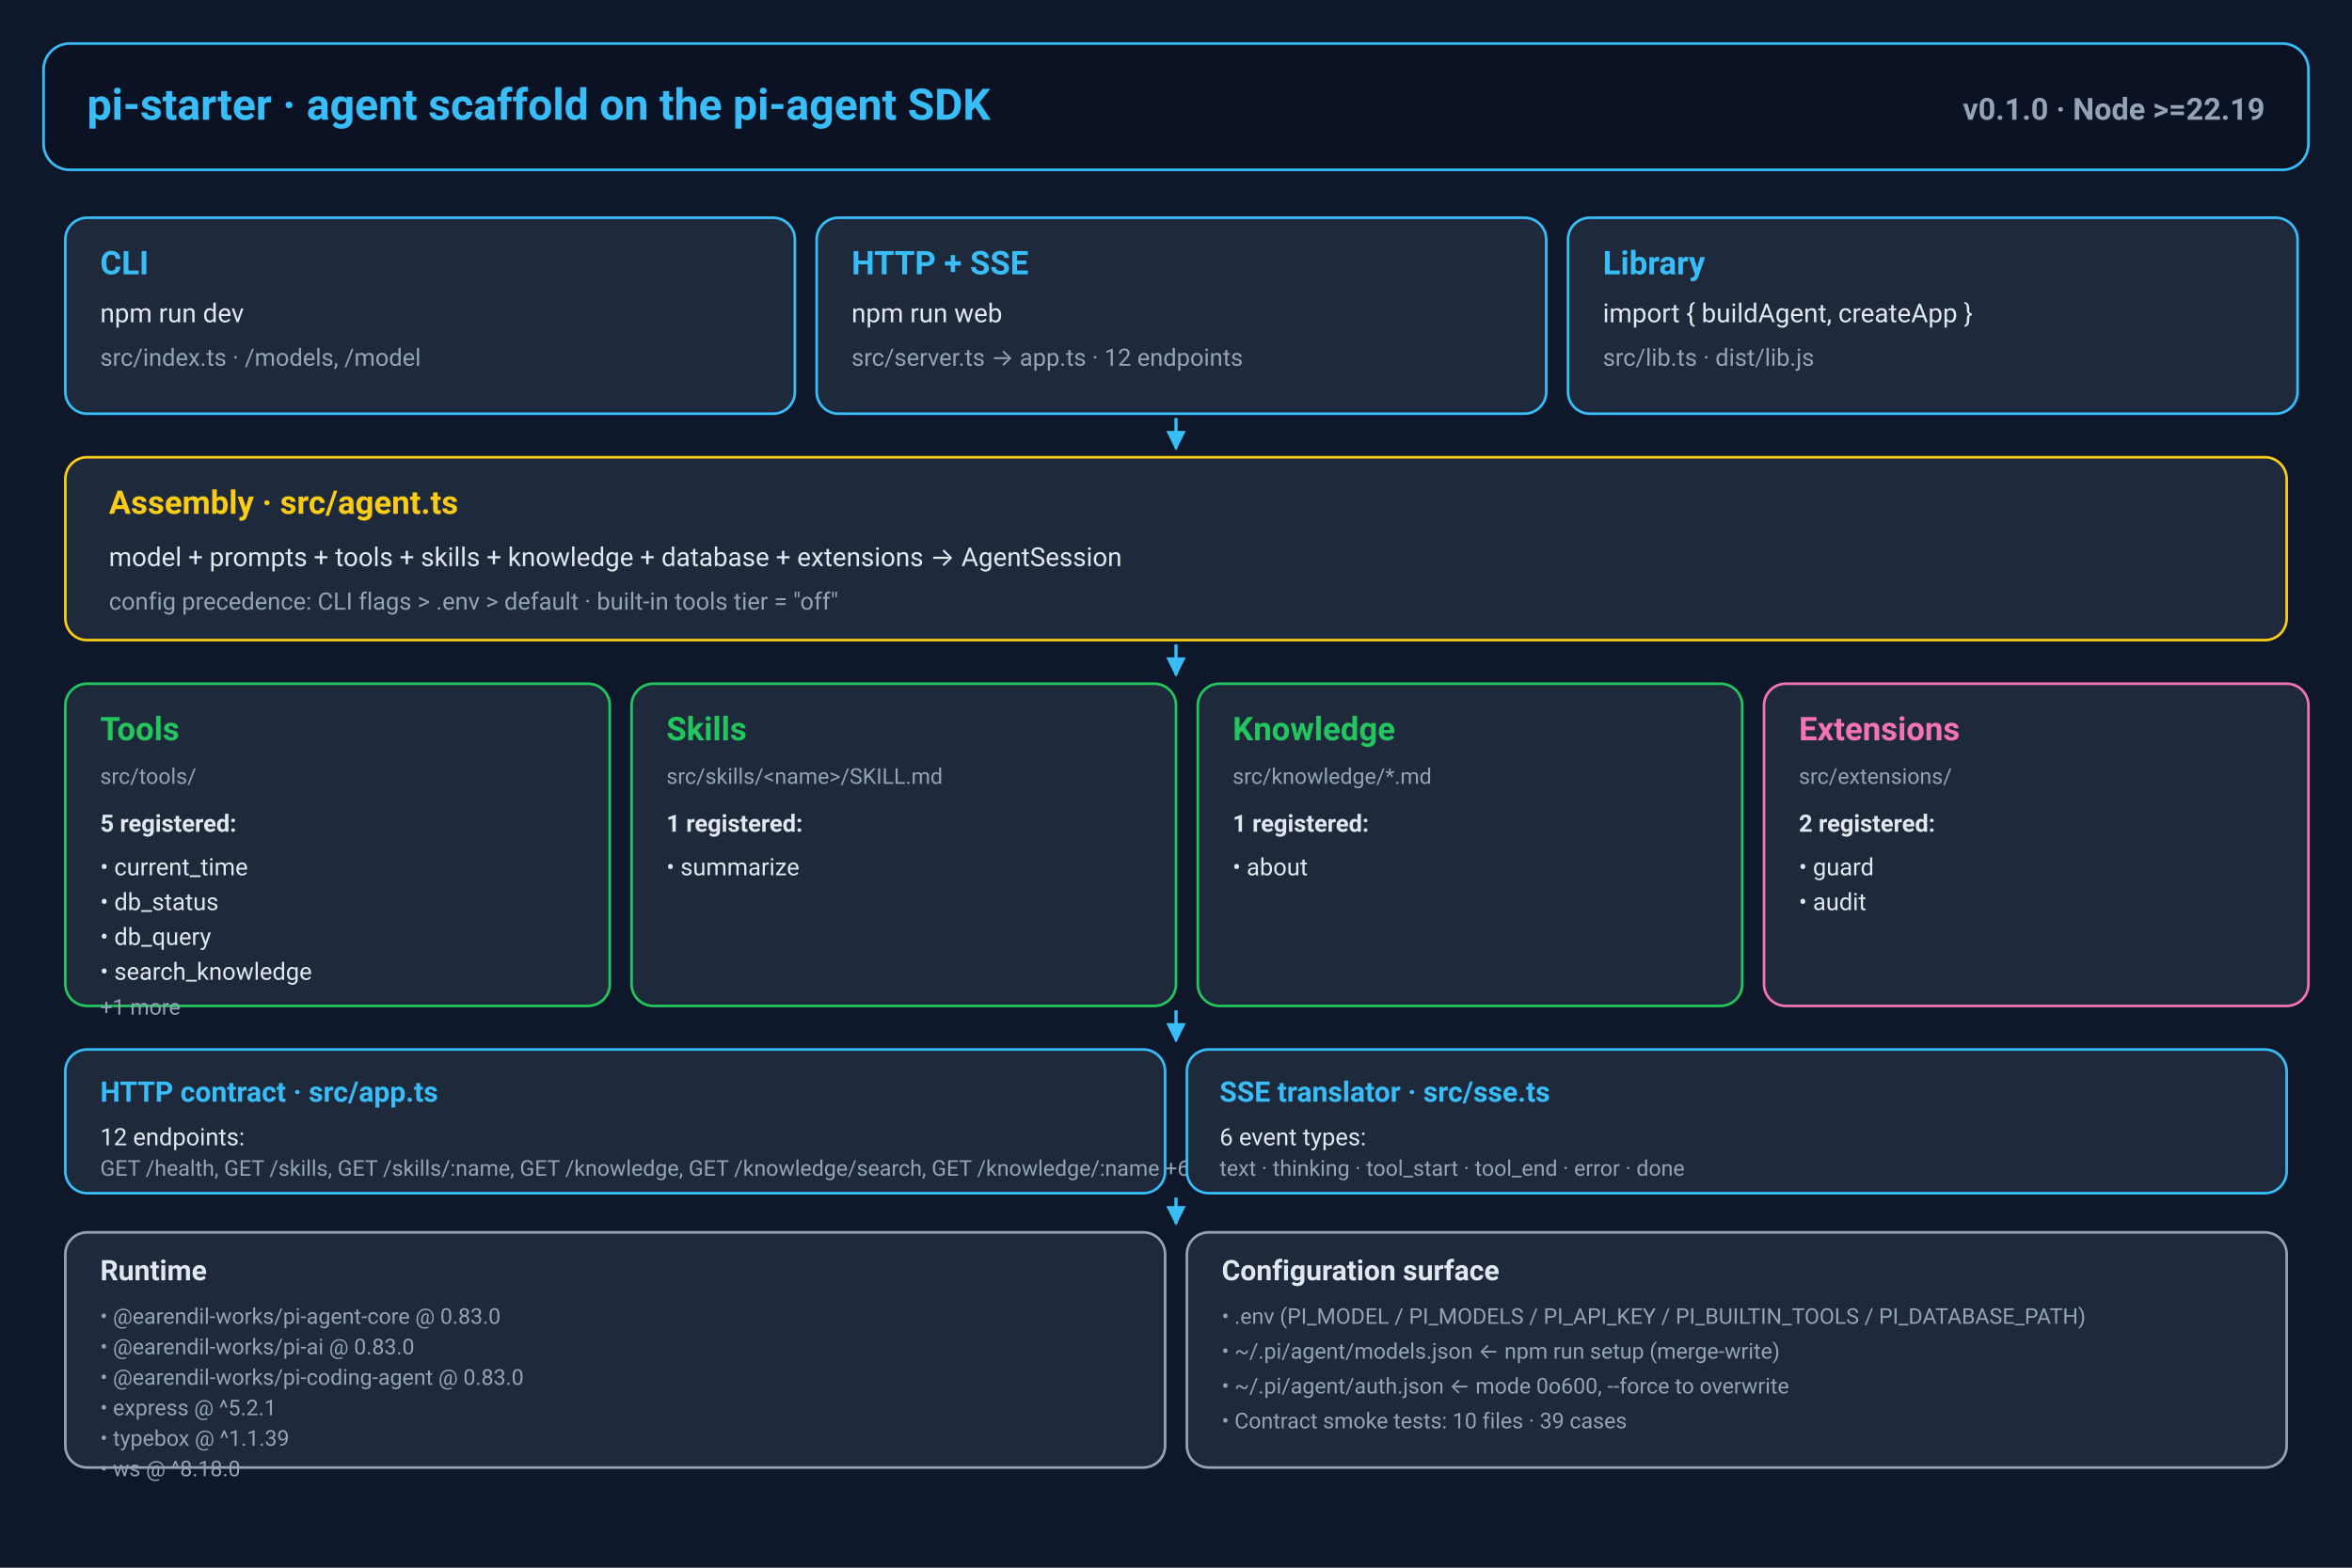
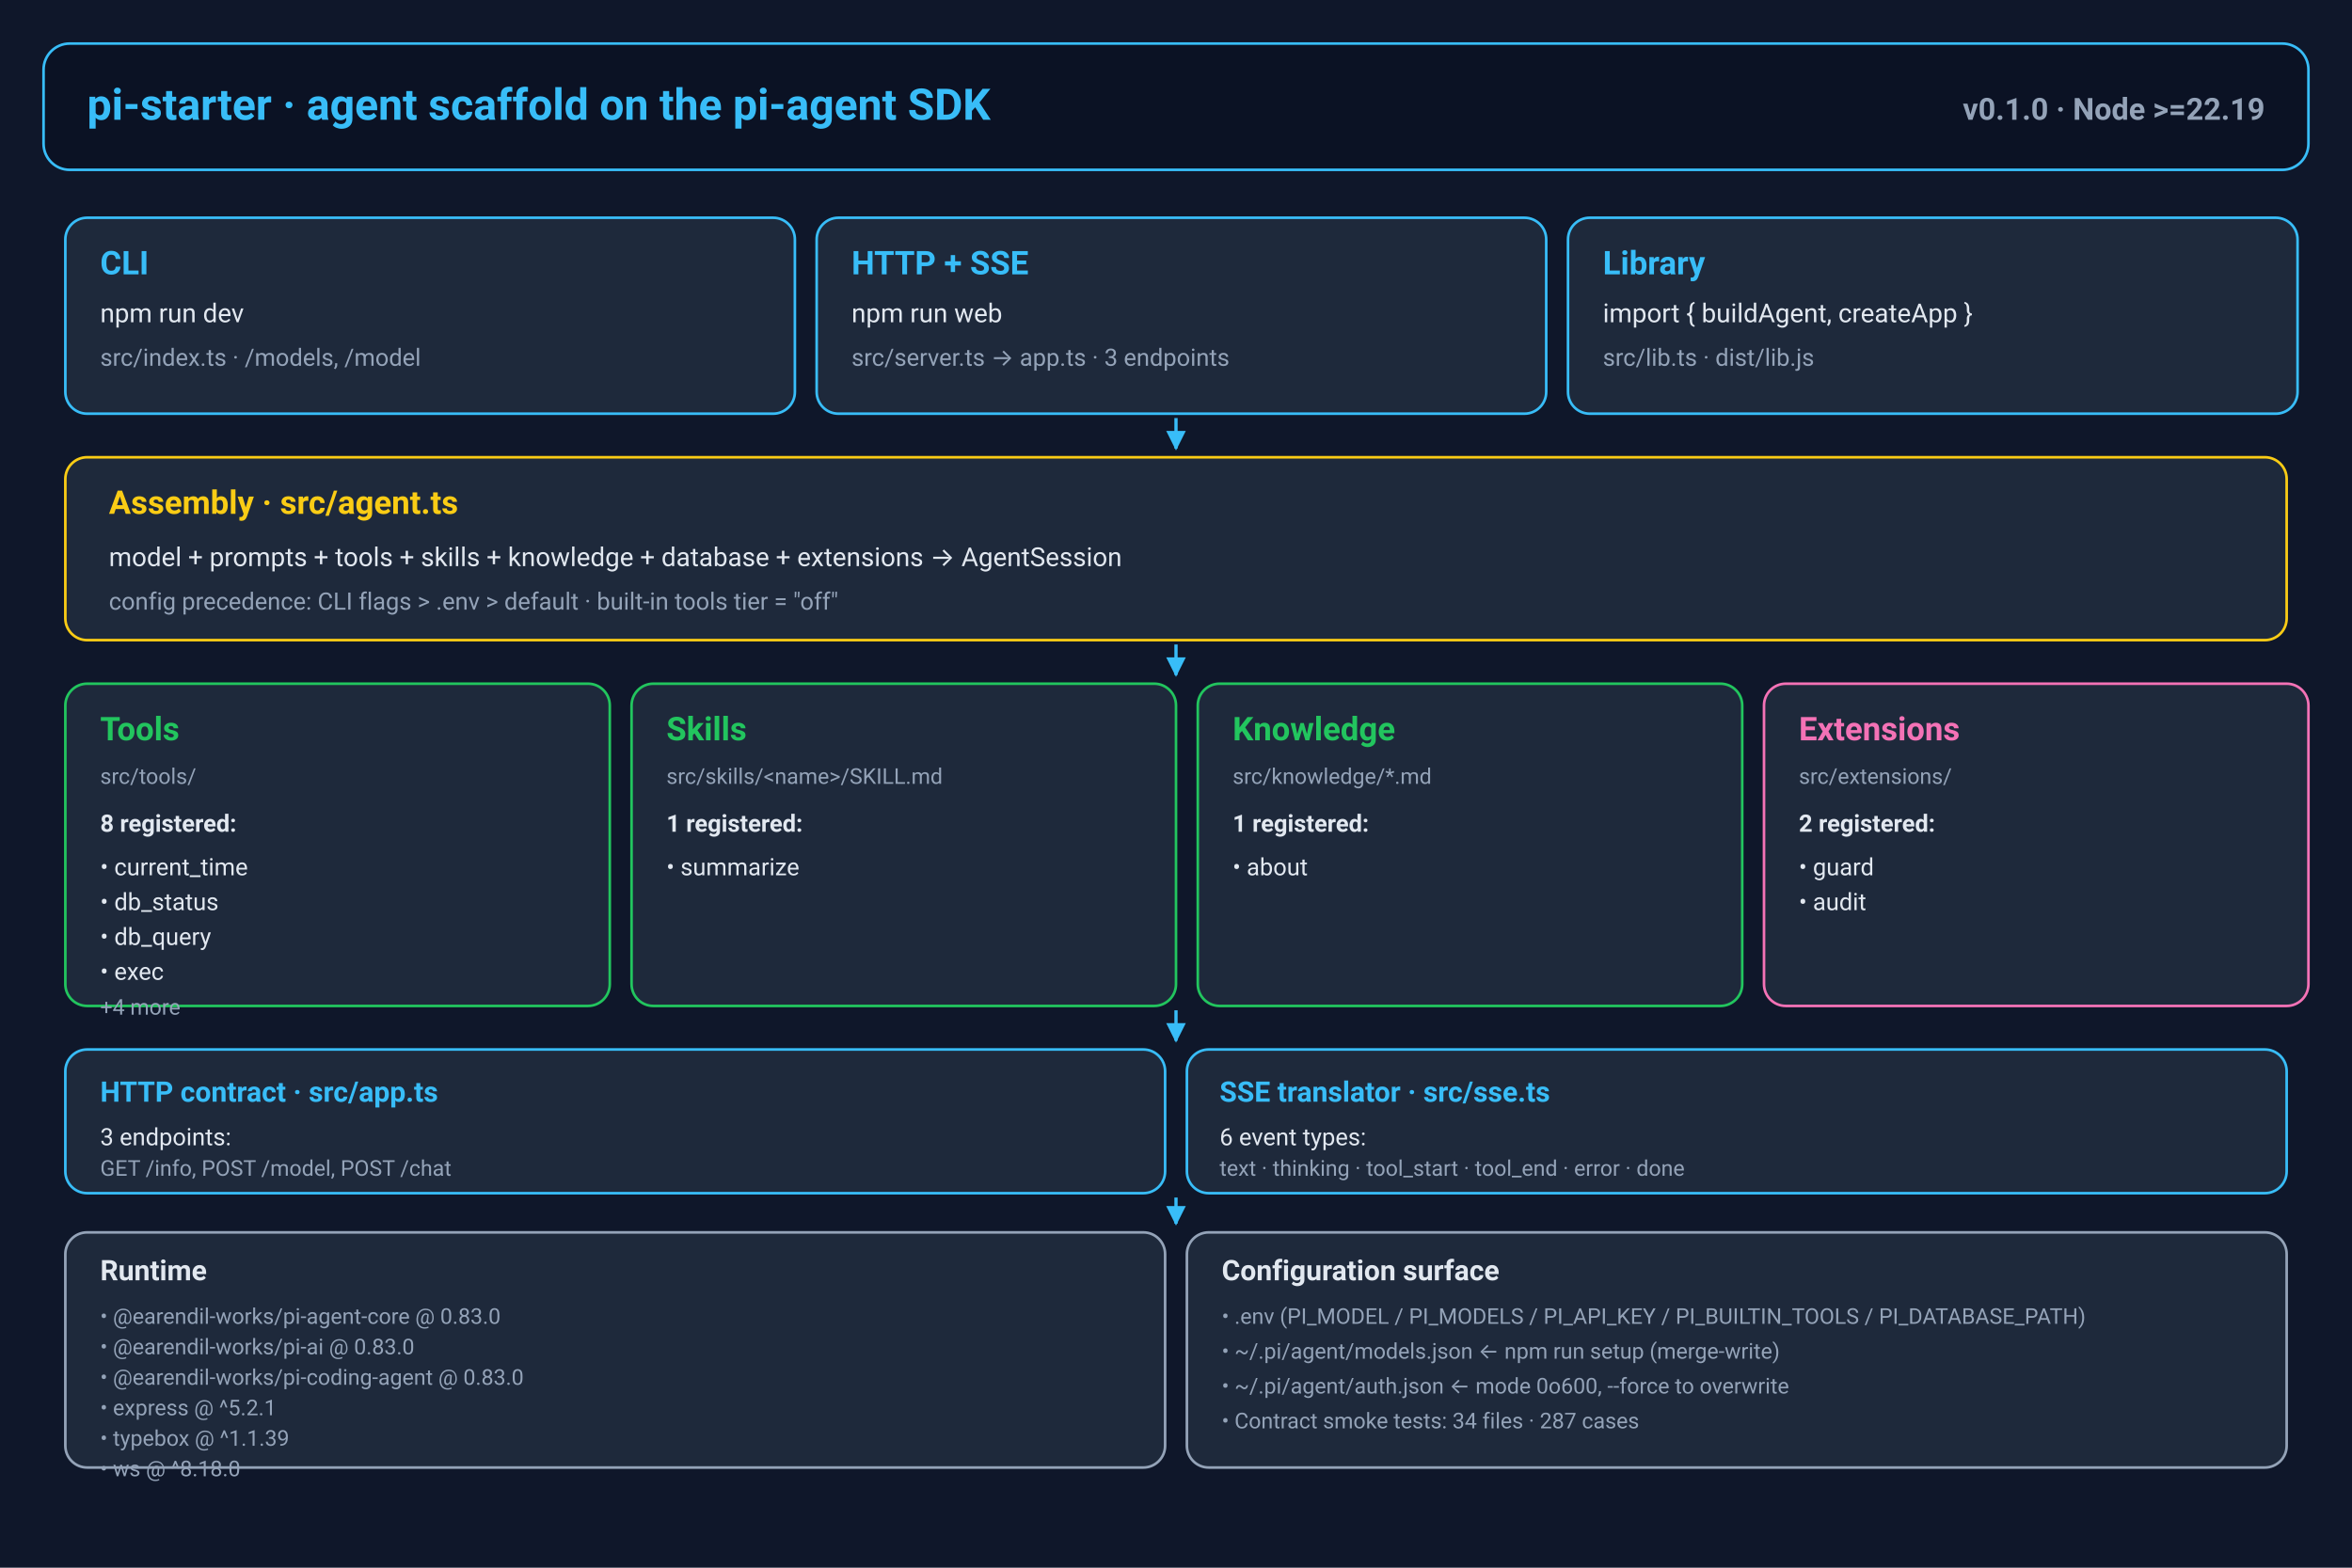
<svg xmlns="http://www.w3.org/2000/svg" viewBox="0 0 1080 720" width="1080" height="720" role="img" aria-label="pi-starter architecture">
  <style>
    svg { background: #0f172a; }
    text { paint-order: stroke fill; }
  </style>
  <defs>
    <marker id="ah" viewBox="0 0 10 10" refX="9" refY="5" markerWidth="6" markerHeight="6" orient="auto">
      <path d="M0,0 L10,5 L0,10 z" fill="#38bdf8" />
    </marker>
  </defs>
  <rect x="0" y="0" width="1080" height="720" fill="#0f172a" />
  <rect x="20" y="20" width="1040" height="58" rx="12" fill="#0b1224" stroke="#38bdf8" stroke-width="1.2" />
  <text x="40" y="55" font-family="ui-sans-serif,system-ui,-apple-system,Segoe UI,Roboto,sans-serif" font-size="20" font-weight="700" fill="#38bdf8" text-anchor="start">pi-starter · agent scaffold on the pi-agent SDK</text>
  <text x="1040" y="55" font-family="ui-sans-serif,system-ui,-apple-system,Segoe UI,Roboto,sans-serif" font-size="14" font-weight="600" fill="#94a3b8" text-anchor="end">v0.1.0 · Node &gt;=22.19</text>
  <rect x="30" y="100" width="335" height="90" rx="10" fill="#1e293b" stroke="#38bdf8" stroke-width="1.2" />
  <text x="46" y="126" font-family="ui-sans-serif,system-ui,-apple-system,Segoe UI,Roboto,sans-serif" font-size="15" font-weight="700" fill="#38bdf8" text-anchor="start">CLI</text>
  <text x="46" y="148" font-family="ui-sans-serif,system-ui,-apple-system,Segoe UI,Roboto,sans-serif" font-size="12" font-weight="400" fill="#e2e8f0" text-anchor="start">npm run dev</text>
  <text x="46" y="168" font-family="ui-sans-serif,system-ui,-apple-system,Segoe UI,Roboto,sans-serif" font-size="11" font-weight="400" fill="#94a3b8" text-anchor="start">src/index.ts · /models, /model</text>
  <rect x="375" y="100" width="335" height="90" rx="10" fill="#1e293b" stroke="#38bdf8" stroke-width="1.2" />
  <text x="391" y="126" font-family="ui-sans-serif,system-ui,-apple-system,Segoe UI,Roboto,sans-serif" font-size="15" font-weight="700" fill="#38bdf8" text-anchor="start">HTTP + SSE</text>
  <text x="391" y="148" font-family="ui-sans-serif,system-ui,-apple-system,Segoe UI,Roboto,sans-serif" font-size="12" font-weight="400" fill="#e2e8f0" text-anchor="start">npm run web</text>
-   <text x="391" y="168" font-family="ui-sans-serif,system-ui,-apple-system,Segoe UI,Roboto,sans-serif" font-size="11" font-weight="400" fill="#94a3b8" text-anchor="start">src/server.ts → app.ts · 12 endpoints</text>
+   <text x="391" y="168" font-family="ui-sans-serif,system-ui,-apple-system,Segoe UI,Roboto,sans-serif" font-size="11" font-weight="400" fill="#94a3b8" text-anchor="start">src/server.ts → app.ts · 3 endpoints</text>
  <rect x="720" y="100" width="335" height="90" rx="10" fill="#1e293b" stroke="#38bdf8" stroke-width="1.2" />
  <text x="736" y="126" font-family="ui-sans-serif,system-ui,-apple-system,Segoe UI,Roboto,sans-serif" font-size="15" font-weight="700" fill="#38bdf8" text-anchor="start">Library</text>
  <text x="736" y="148" font-family="ui-sans-serif,system-ui,-apple-system,Segoe UI,Roboto,sans-serif" font-size="12" font-weight="400" fill="#e2e8f0" text-anchor="start">import { buildAgent, createApp }</text>
  <text x="736" y="168" font-family="ui-sans-serif,system-ui,-apple-system,Segoe UI,Roboto,sans-serif" font-size="11" font-weight="400" fill="#94a3b8" text-anchor="start">src/lib.ts · dist/lib.js</text>
  <rect x="30" y="210" width="1020" height="84" rx="10" fill="#1e293b" stroke="#facc15" stroke-width="1.2" />
  <text x="50" y="236" font-family="ui-sans-serif,system-ui,-apple-system,Segoe UI,Roboto,sans-serif" font-size="15" font-weight="700" fill="#facc15" text-anchor="start">Assembly · src/agent.ts</text>
  <text x="50" y="260" font-family="ui-sans-serif,system-ui,-apple-system,Segoe UI,Roboto,sans-serif" font-size="12" font-weight="400" fill="#e2e8f0" text-anchor="start">model + prompts + tools + skills + knowledge + database + extensions → AgentSession</text>
  <text x="50" y="280" font-family="ui-sans-serif,system-ui,-apple-system,Segoe UI,Roboto,sans-serif" font-size="11" font-weight="400" fill="#94a3b8" text-anchor="start">config precedence: CLI flags &gt; .env &gt; default · built-in tools tier = "off"</text>
  <rect x="30" y="314" width="250" height="148" rx="10" fill="#1e293b" stroke="#22c55e" stroke-width="1.2" />
  <text x="46" y="340" font-family="ui-sans-serif,system-ui,-apple-system,Segoe UI,Roboto,sans-serif" font-size="15" font-weight="700" fill="#22c55e" text-anchor="start">Tools</text>
  <text x="46" y="360" font-family="ui-sans-serif,system-ui,-apple-system,Segoe UI,Roboto,sans-serif" font-size="10" font-weight="400" fill="#94a3b8" text-anchor="start">src/tools/</text>
-   <text x="46" y="382" font-family="ui-sans-serif,system-ui,-apple-system,Segoe UI,Roboto,sans-serif" font-size="11" font-weight="600" fill="#e2e8f0" text-anchor="start">5 registered:</text>
+   <text x="46" y="382" font-family="ui-sans-serif,system-ui,-apple-system,Segoe UI,Roboto,sans-serif" font-size="11" font-weight="600" fill="#e2e8f0" text-anchor="start">8 registered:</text>
  <text x="46" y="402" font-family="ui-sans-serif,system-ui,-apple-system,Segoe UI,Roboto,sans-serif" font-size="11" font-weight="400" fill="#e2e8f0" text-anchor="start">• current_time</text>
  <text x="46" y="418" font-family="ui-sans-serif,system-ui,-apple-system,Segoe UI,Roboto,sans-serif" font-size="11" font-weight="400" fill="#e2e8f0" text-anchor="start">• db_status</text>
  <text x="46" y="434" font-family="ui-sans-serif,system-ui,-apple-system,Segoe UI,Roboto,sans-serif" font-size="11" font-weight="400" fill="#e2e8f0" text-anchor="start">• db_query</text>
-   <text x="46" y="450" font-family="ui-sans-serif,system-ui,-apple-system,Segoe UI,Roboto,sans-serif" font-size="11" font-weight="400" fill="#e2e8f0" text-anchor="start">• search_knowledge</text>
-   <text x="46" y="466" font-family="ui-sans-serif,system-ui,-apple-system,Segoe UI,Roboto,sans-serif" font-size="10" font-weight="400" fill="#94a3b8" text-anchor="start">+1 more</text>
+   <text x="46" y="450" font-family="ui-sans-serif,system-ui,-apple-system,Segoe UI,Roboto,sans-serif" font-size="11" font-weight="400" fill="#e2e8f0" text-anchor="start">• exec</text>
+   <text x="46" y="466" font-family="ui-sans-serif,system-ui,-apple-system,Segoe UI,Roboto,sans-serif" font-size="10" font-weight="400" fill="#94a3b8" text-anchor="start">+4 more</text>
  <rect x="290" y="314" width="250" height="148" rx="10" fill="#1e293b" stroke="#22c55e" stroke-width="1.2" />
  <text x="306" y="340" font-family="ui-sans-serif,system-ui,-apple-system,Segoe UI,Roboto,sans-serif" font-size="15" font-weight="700" fill="#22c55e" text-anchor="start">Skills</text>
  <text x="306" y="360" font-family="ui-sans-serif,system-ui,-apple-system,Segoe UI,Roboto,sans-serif" font-size="10" font-weight="400" fill="#94a3b8" text-anchor="start">src/skills/&lt;name&gt;/SKILL.md</text>
  <text x="306" y="382" font-family="ui-sans-serif,system-ui,-apple-system,Segoe UI,Roboto,sans-serif" font-size="11" font-weight="600" fill="#e2e8f0" text-anchor="start">1 registered:</text>
  <text x="306" y="402" font-family="ui-sans-serif,system-ui,-apple-system,Segoe UI,Roboto,sans-serif" font-size="11" font-weight="400" fill="#e2e8f0" text-anchor="start">• summarize</text>
  <rect x="550" y="314" width="250" height="148" rx="10" fill="#1e293b" stroke="#22c55e" stroke-width="1.2" />
  <text x="566" y="340" font-family="ui-sans-serif,system-ui,-apple-system,Segoe UI,Roboto,sans-serif" font-size="15" font-weight="700" fill="#22c55e" text-anchor="start">Knowledge</text>
  <text x="566" y="360" font-family="ui-sans-serif,system-ui,-apple-system,Segoe UI,Roboto,sans-serif" font-size="10" font-weight="400" fill="#94a3b8" text-anchor="start">src/knowledge/*.md</text>
  <text x="566" y="382" font-family="ui-sans-serif,system-ui,-apple-system,Segoe UI,Roboto,sans-serif" font-size="11" font-weight="600" fill="#e2e8f0" text-anchor="start">1 registered:</text>
  <text x="566" y="402" font-family="ui-sans-serif,system-ui,-apple-system,Segoe UI,Roboto,sans-serif" font-size="11" font-weight="400" fill="#e2e8f0" text-anchor="start">• about</text>
  <rect x="810" y="314" width="250" height="148" rx="10" fill="#1e293b" stroke="#f472b6" stroke-width="1.2" />
  <text x="826" y="340" font-family="ui-sans-serif,system-ui,-apple-system,Segoe UI,Roboto,sans-serif" font-size="15" font-weight="700" fill="#f472b6" text-anchor="start">Extensions</text>
  <text x="826" y="360" font-family="ui-sans-serif,system-ui,-apple-system,Segoe UI,Roboto,sans-serif" font-size="10" font-weight="400" fill="#94a3b8" text-anchor="start">src/extensions/</text>
  <text x="826" y="382" font-family="ui-sans-serif,system-ui,-apple-system,Segoe UI,Roboto,sans-serif" font-size="11" font-weight="600" fill="#e2e8f0" text-anchor="start">2 registered:</text>
  <text x="826" y="402" font-family="ui-sans-serif,system-ui,-apple-system,Segoe UI,Roboto,sans-serif" font-size="11" font-weight="400" fill="#e2e8f0" text-anchor="start">• guard</text>
  <text x="826" y="418" font-family="ui-sans-serif,system-ui,-apple-system,Segoe UI,Roboto,sans-serif" font-size="11" font-weight="400" fill="#e2e8f0" text-anchor="start">• audit</text>
  <rect x="30" y="482" width="505" height="66" rx="10" fill="#1e293b" stroke="#38bdf8" stroke-width="1.2" />
  <text x="46" y="506" font-family="ui-sans-serif,system-ui,-apple-system,Segoe UI,Roboto,sans-serif" font-size="13" font-weight="700" fill="#38bdf8" text-anchor="start">HTTP contract · src/app.ts</text>
-   <text x="46" y="526" font-family="ui-sans-serif,system-ui,-apple-system,Segoe UI,Roboto,sans-serif" font-size="11" font-weight="400" fill="#e2e8f0" text-anchor="start">12 endpoints:</text>
-   <text x="46" y="540" font-family="ui-sans-serif,system-ui,-apple-system,Segoe UI,Roboto,sans-serif" font-size="10" font-weight="400" fill="#94a3b8" text-anchor="start">GET /health, GET /skills, GET /skills/:name, GET /knowledge, GET /knowledge/search, GET /knowledge/:name +6</text>
+   <text x="46" y="526" font-family="ui-sans-serif,system-ui,-apple-system,Segoe UI,Roboto,sans-serif" font-size="11" font-weight="400" fill="#e2e8f0" text-anchor="start">3 endpoints:</text>
+   <text x="46" y="540" font-family="ui-sans-serif,system-ui,-apple-system,Segoe UI,Roboto,sans-serif" font-size="10" font-weight="400" fill="#94a3b8" text-anchor="start">GET /info, POST /model, POST /chat</text>
  <rect x="545" y="482" width="505" height="66" rx="10" fill="#1e293b" stroke="#38bdf8" stroke-width="1.2" />
  <text x="560" y="506" font-family="ui-sans-serif,system-ui,-apple-system,Segoe UI,Roboto,sans-serif" font-size="13" font-weight="700" fill="#38bdf8" text-anchor="start">SSE translator · src/sse.ts</text>
  <text x="560" y="526" font-family="ui-sans-serif,system-ui,-apple-system,Segoe UI,Roboto,sans-serif" font-size="11" font-weight="400" fill="#e2e8f0" text-anchor="start">6 event types:</text>
  <text x="560" y="540" font-family="ui-sans-serif,system-ui,-apple-system,Segoe UI,Roboto,sans-serif" font-size="10" font-weight="400" fill="#94a3b8" text-anchor="start">text · thinking · tool_start · tool_end · error · done</text>
  <rect x="30" y="566" width="505" height="108" rx="10" fill="#1e293b" stroke="#94a3b8" stroke-width="1.2" />
  <text x="46" y="588" font-family="ui-sans-serif,system-ui,-apple-system,Segoe UI,Roboto,sans-serif" font-size="13" font-weight="700" fill="#e2e8f0" text-anchor="start">Runtime</text>
  <text x="46" y="608" font-family="ui-sans-serif,system-ui,-apple-system,Segoe UI,Roboto,sans-serif" font-size="10" font-weight="400" fill="#94a3b8" text-anchor="start">• @earendil-works/pi-agent-core @ 0.83.0</text>
  <text x="46" y="622" font-family="ui-sans-serif,system-ui,-apple-system,Segoe UI,Roboto,sans-serif" font-size="10" font-weight="400" fill="#94a3b8" text-anchor="start">• @earendil-works/pi-ai @ 0.83.0</text>
  <text x="46" y="636" font-family="ui-sans-serif,system-ui,-apple-system,Segoe UI,Roboto,sans-serif" font-size="10" font-weight="400" fill="#94a3b8" text-anchor="start">• @earendil-works/pi-coding-agent @ 0.83.0</text>
  <text x="46" y="650" font-family="ui-sans-serif,system-ui,-apple-system,Segoe UI,Roboto,sans-serif" font-size="10" font-weight="400" fill="#94a3b8" text-anchor="start">• express @ ^5.2.1</text>
  <text x="46" y="664" font-family="ui-sans-serif,system-ui,-apple-system,Segoe UI,Roboto,sans-serif" font-size="10" font-weight="400" fill="#94a3b8" text-anchor="start">• typebox @ ^1.1.39</text>
  <text x="46" y="678" font-family="ui-sans-serif,system-ui,-apple-system,Segoe UI,Roboto,sans-serif" font-size="10" font-weight="400" fill="#94a3b8" text-anchor="start">• ws @ ^8.18.0</text>
  <rect x="545" y="566" width="505" height="108" rx="10" fill="#1e293b" stroke="#94a3b8" stroke-width="1.2" />
  <text x="561" y="588" font-family="ui-sans-serif,system-ui,-apple-system,Segoe UI,Roboto,sans-serif" font-size="13" font-weight="700" fill="#e2e8f0" text-anchor="start">Configuration surface</text>
  <text x="561" y="608" font-family="ui-sans-serif,system-ui,-apple-system,Segoe UI,Roboto,sans-serif" font-size="10" font-weight="400" fill="#94a3b8" text-anchor="start">• .env (PI_MODEL / PI_MODELS / PI_API_KEY / PI_BUILTIN_TOOLS / PI_DATABASE_PATH)</text>
  <text x="561" y="624" font-family="ui-sans-serif,system-ui,-apple-system,Segoe UI,Roboto,sans-serif" font-size="10" font-weight="400" fill="#94a3b8" text-anchor="start">• ~/.pi/agent/models.json  ← npm run setup (merge-write)</text>
  <text x="561" y="640" font-family="ui-sans-serif,system-ui,-apple-system,Segoe UI,Roboto,sans-serif" font-size="10" font-weight="400" fill="#94a3b8" text-anchor="start">• ~/.pi/agent/auth.json    ← mode 0o600, --force to overwrite</text>
-   <text x="561" y="656" font-family="ui-sans-serif,system-ui,-apple-system,Segoe UI,Roboto,sans-serif" font-size="10" font-weight="400" fill="#94a3b8" text-anchor="start">• Contract smoke tests: 10 files · 39 cases</text>
+   <text x="561" y="656" font-family="ui-sans-serif,system-ui,-apple-system,Segoe UI,Roboto,sans-serif" font-size="10" font-weight="400" fill="#94a3b8" text-anchor="start">• Contract smoke tests: 34 files · 287 cases</text>
  <line x1="540" y1="192" x2="540" y2="206" stroke="#38bdf8" stroke-width="1.5" marker-end="url(#ah)" />
  <line x1="540" y1="296" x2="540" y2="310" stroke="#38bdf8" stroke-width="1.5" marker-end="url(#ah)" />
  <line x1="540" y1="464" x2="540" y2="478" stroke="#38bdf8" stroke-width="1.5" marker-end="url(#ah)" />
  <line x1="540" y1="550" x2="540" y2="562" stroke="#38bdf8" stroke-width="1.5" marker-end="url(#ah)" />
</svg>
